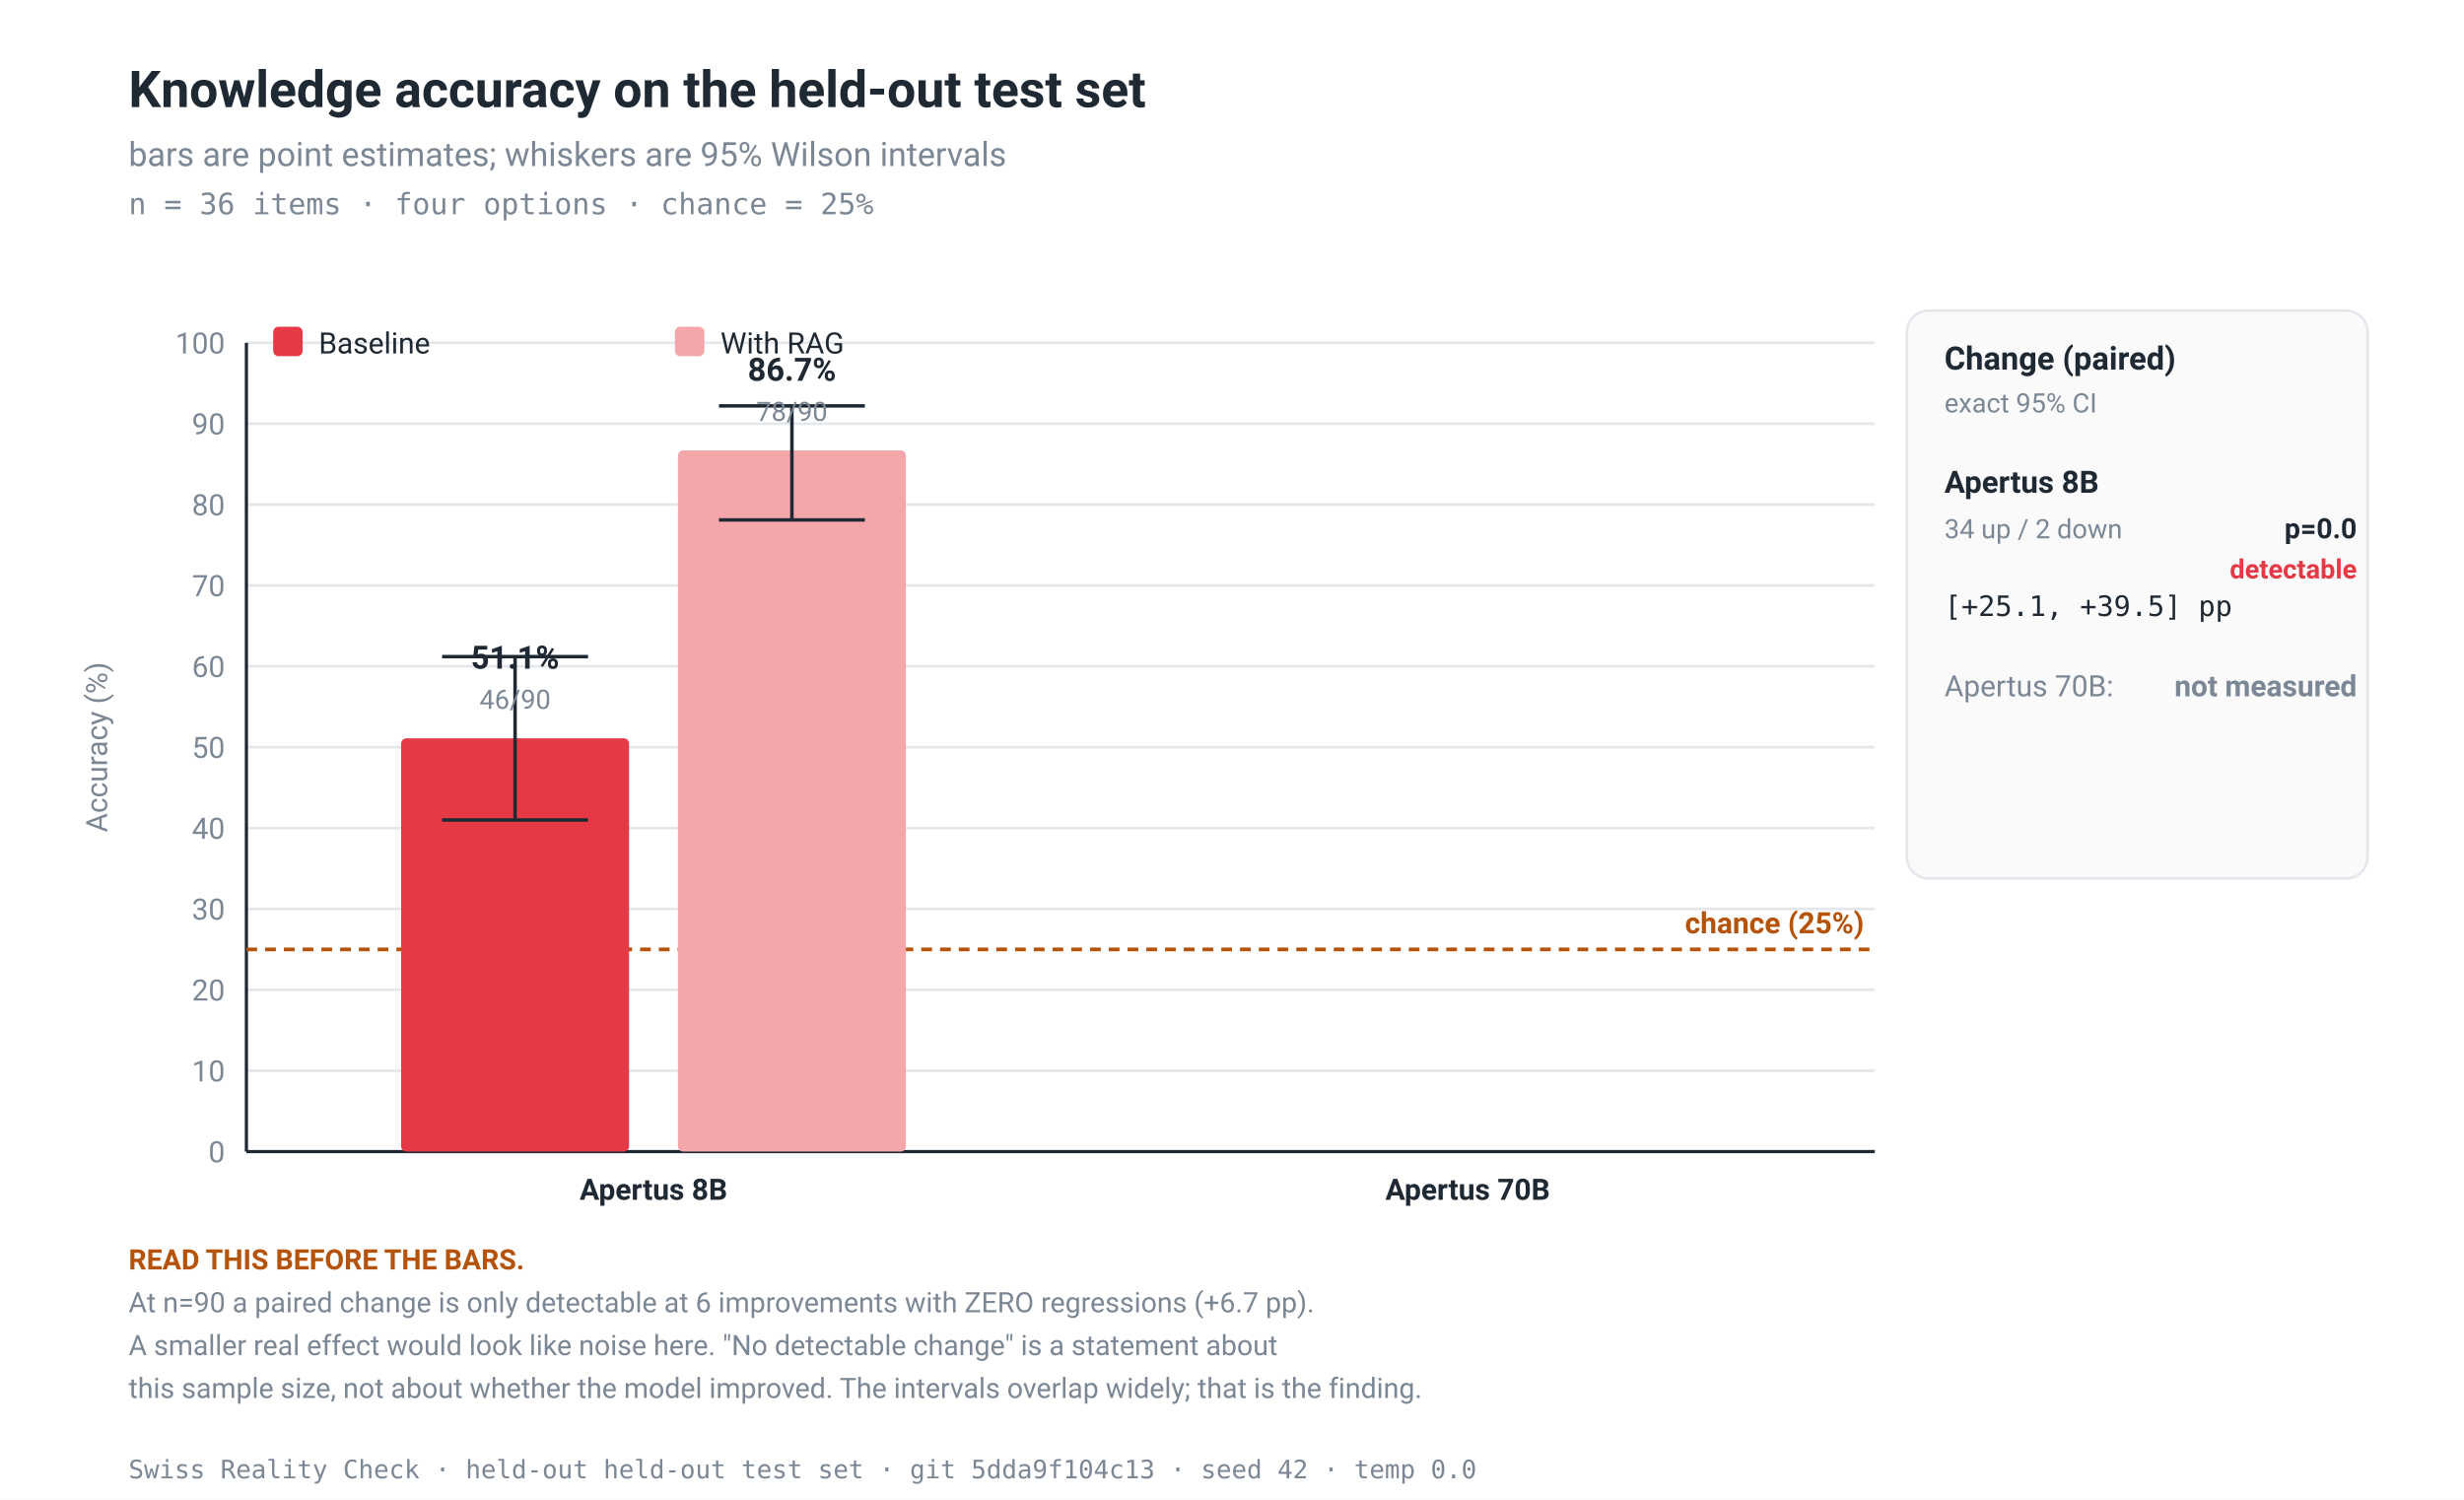
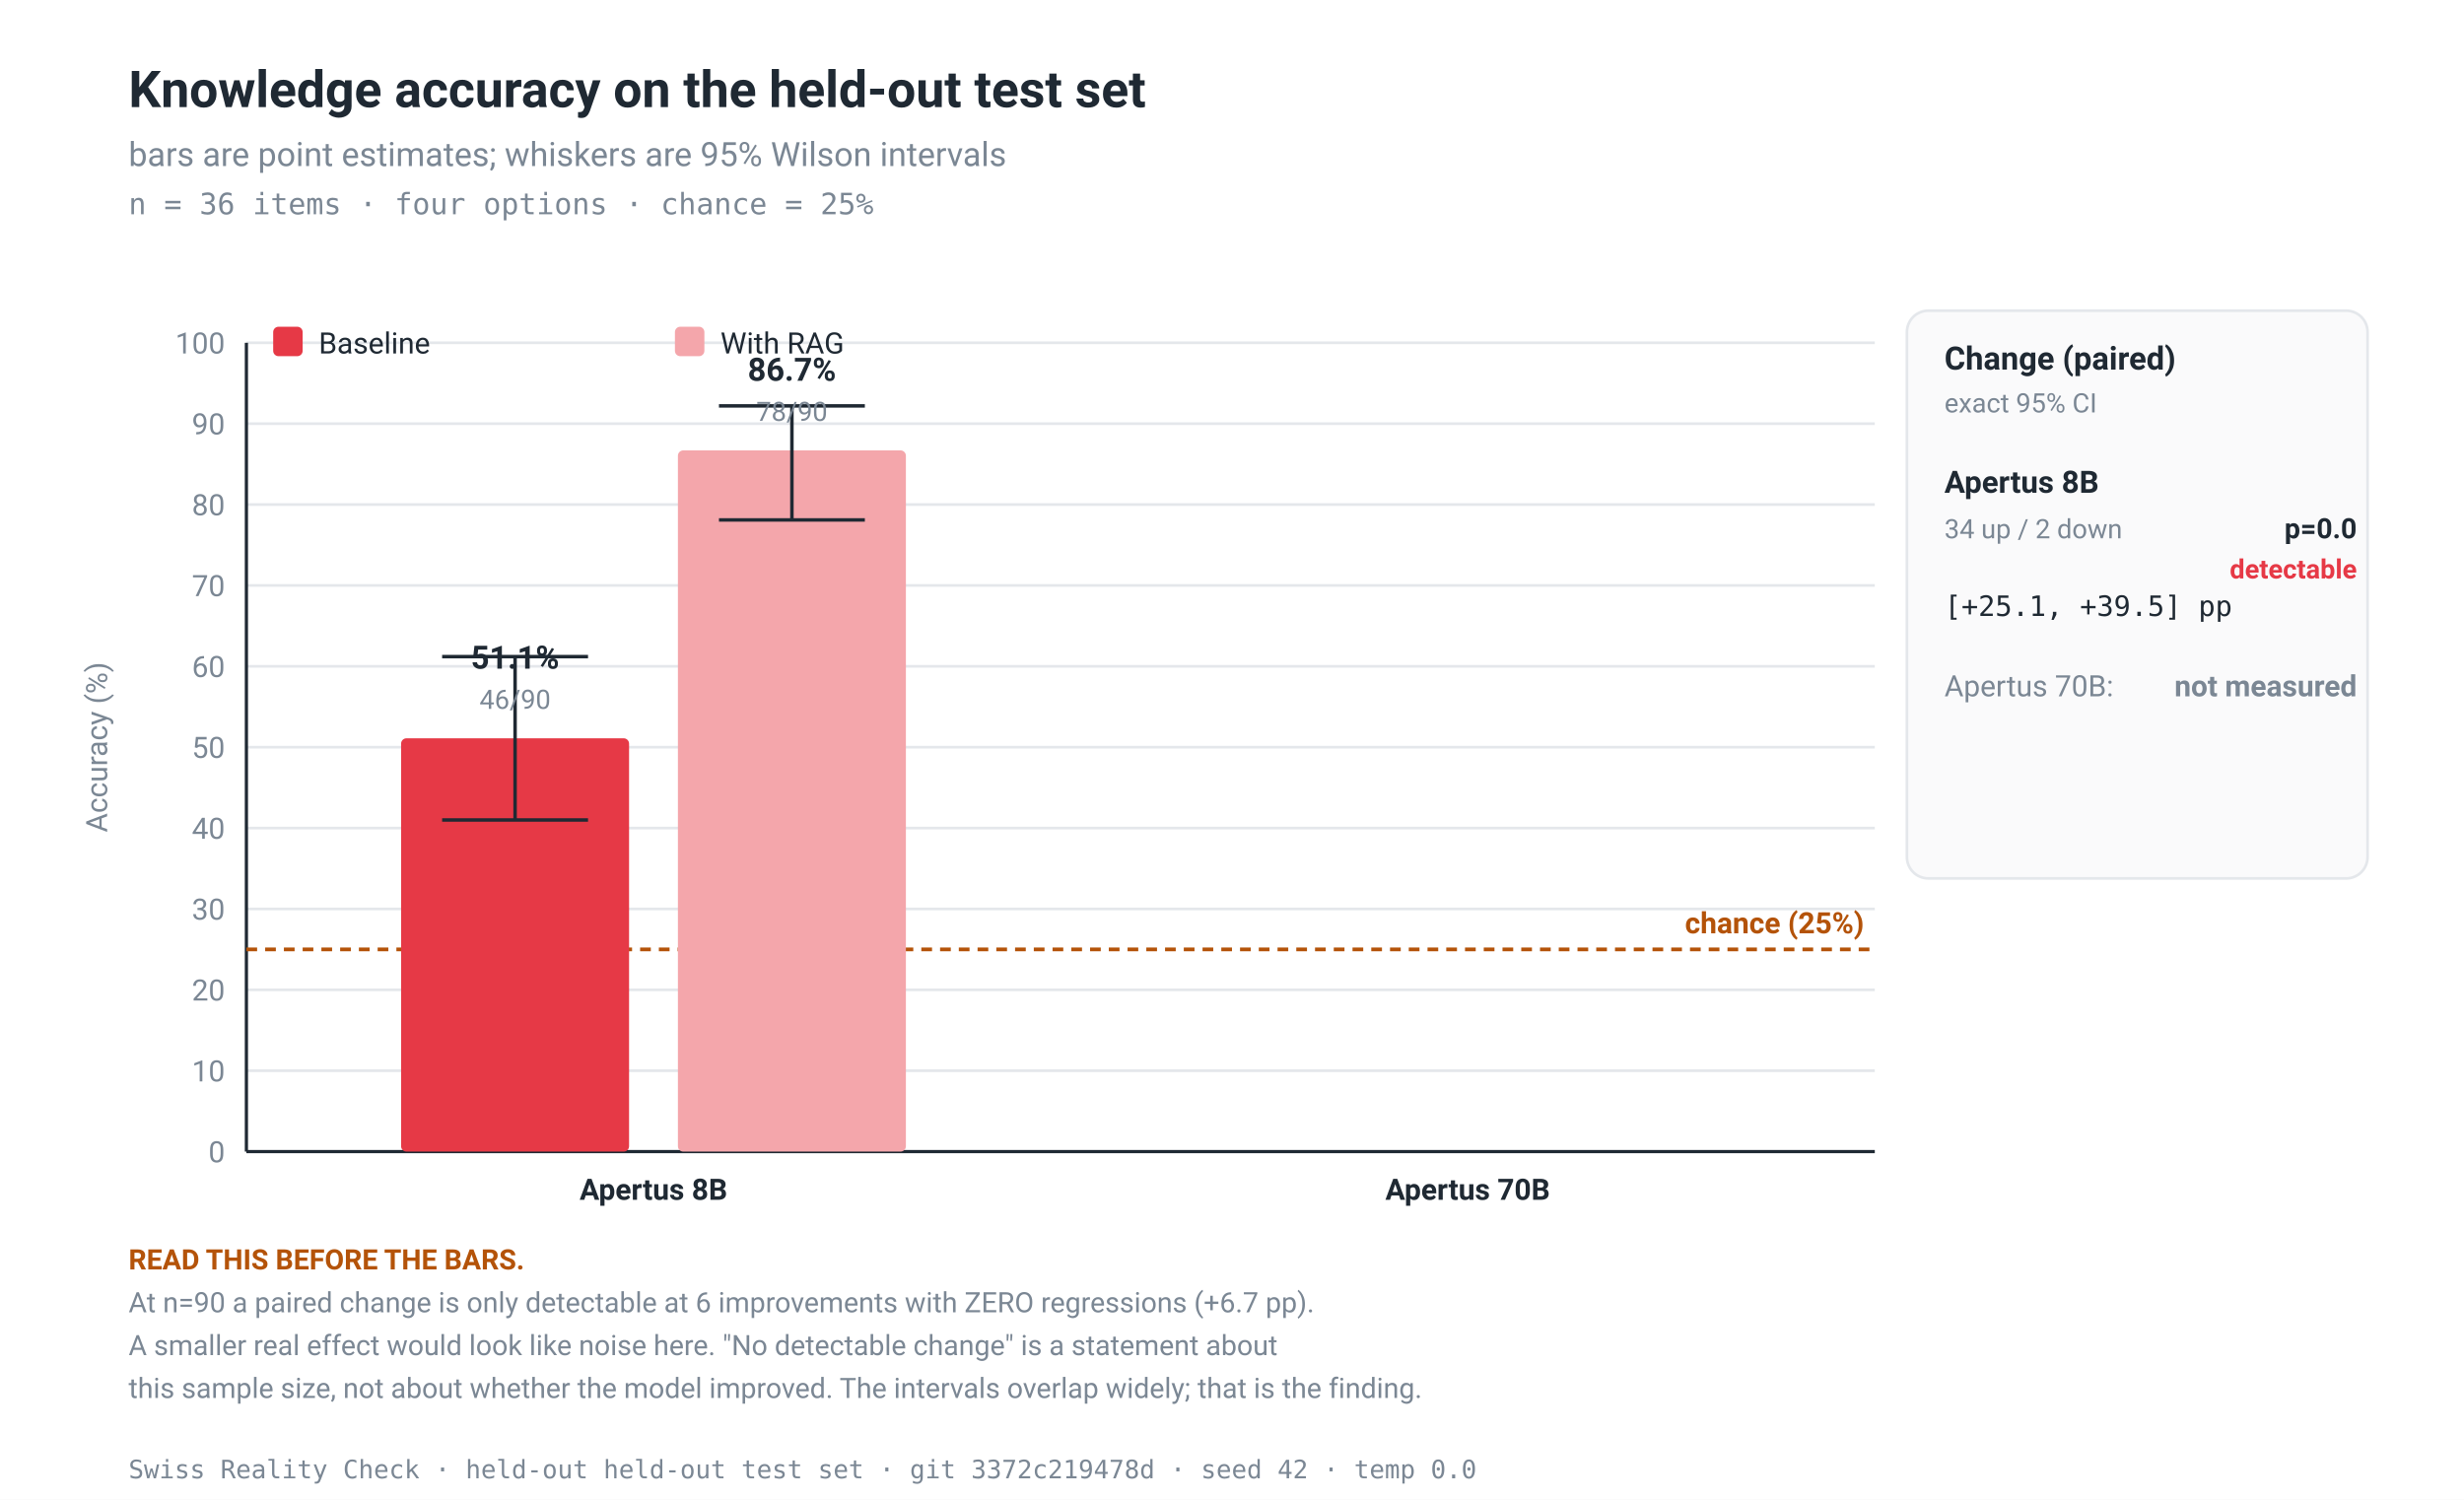
<svg xmlns="http://www.w3.org/2000/svg" width="920" height="560" viewBox="0 0 920 560" role="img" aria-labelledby="t" font-family="ui-sans-serif, -apple-system, 'Segoe UI', Roboto, 'Helvetica Neue', Arial, sans-serif">
  <rect width="920" height="560" fill="#FFFFFF" />
  <text x="48.00" y="40.00" font-family="ui-sans-serif, -apple-system, 'Segoe UI', Roboto, 'Helvetica Neue', Arial, sans-serif" font-size="19" fill="#1F2933" font-weight="bold" text-anchor="start" opacity="1.0" font-style="">Knowledge accuracy on the held-out test set</text>
  <text x="48.00" y="62.00" font-family="ui-sans-serif, -apple-system, 'Segoe UI', Roboto, 'Helvetica Neue', Arial, sans-serif" font-size="12.5" fill="#7B8794" font-weight="normal" text-anchor="start" opacity="1.0" font-style="">bars are point estimates; whiskers are 95% Wilson intervals</text>
  <text x="48.00" y="80.00" font-family="ui-monospace, SFMono-Regular, Menlo, Consolas, monospace" font-size="11" fill="#7B8794" font-weight="normal" text-anchor="start" opacity="1.0" font-style="">n = 36 items · four options · chance = 25%</text>
  <line x1="92.00" y1="430.00" x2="700.00" y2="430.00" stroke="#E4E7EB" stroke-width="1" stroke-linecap="butt" />
  <text x="84.00" y="434.00" font-family="ui-sans-serif, -apple-system, 'Segoe UI', Roboto, 'Helvetica Neue', Arial, sans-serif" font-size="11" fill="#7B8794" font-weight="normal" text-anchor="end" opacity="1.0" font-style="">0</text>
  <line x1="92.00" y1="399.80" x2="700.00" y2="399.80" stroke="#E4E7EB" stroke-width="1" stroke-linecap="butt" />
  <text x="84.00" y="403.80" font-family="ui-sans-serif, -apple-system, 'Segoe UI', Roboto, 'Helvetica Neue', Arial, sans-serif" font-size="11" fill="#7B8794" font-weight="normal" text-anchor="end" opacity="1.0" font-style="">10</text>
  <line x1="92.00" y1="369.60" x2="700.00" y2="369.60" stroke="#E4E7EB" stroke-width="1" stroke-linecap="butt" />
  <text x="84.00" y="373.60" font-family="ui-sans-serif, -apple-system, 'Segoe UI', Roboto, 'Helvetica Neue', Arial, sans-serif" font-size="11" fill="#7B8794" font-weight="normal" text-anchor="end" opacity="1.0" font-style="">20</text>
  <line x1="92.00" y1="339.40" x2="700.00" y2="339.40" stroke="#E4E7EB" stroke-width="1" stroke-linecap="butt" />
  <text x="84.00" y="343.40" font-family="ui-sans-serif, -apple-system, 'Segoe UI', Roboto, 'Helvetica Neue', Arial, sans-serif" font-size="11" fill="#7B8794" font-weight="normal" text-anchor="end" opacity="1.0" font-style="">30</text>
  <line x1="92.00" y1="309.20" x2="700.00" y2="309.20" stroke="#E4E7EB" stroke-width="1" stroke-linecap="butt" />
  <text x="84.00" y="313.20" font-family="ui-sans-serif, -apple-system, 'Segoe UI', Roboto, 'Helvetica Neue', Arial, sans-serif" font-size="11" fill="#7B8794" font-weight="normal" text-anchor="end" opacity="1.0" font-style="">40</text>
  <line x1="92.00" y1="279.00" x2="700.00" y2="279.00" stroke="#E4E7EB" stroke-width="1" stroke-linecap="butt" />
  <text x="84.00" y="283.00" font-family="ui-sans-serif, -apple-system, 'Segoe UI', Roboto, 'Helvetica Neue', Arial, sans-serif" font-size="11" fill="#7B8794" font-weight="normal" text-anchor="end" opacity="1.0" font-style="">50</text>
  <line x1="92.00" y1="248.80" x2="700.00" y2="248.80" stroke="#E4E7EB" stroke-width="1" stroke-linecap="butt" />
  <text x="84.00" y="252.80" font-family="ui-sans-serif, -apple-system, 'Segoe UI', Roboto, 'Helvetica Neue', Arial, sans-serif" font-size="11" fill="#7B8794" font-weight="normal" text-anchor="end" opacity="1.0" font-style="">60</text>
  <line x1="92.00" y1="218.60" x2="700.00" y2="218.60" stroke="#E4E7EB" stroke-width="1" stroke-linecap="butt" />
  <text x="84.00" y="222.60" font-family="ui-sans-serif, -apple-system, 'Segoe UI', Roboto, 'Helvetica Neue', Arial, sans-serif" font-size="11" fill="#7B8794" font-weight="normal" text-anchor="end" opacity="1.0" font-style="">70</text>
  <line x1="92.00" y1="188.40" x2="700.00" y2="188.40" stroke="#E4E7EB" stroke-width="1" stroke-linecap="butt" />
  <text x="84.00" y="192.40" font-family="ui-sans-serif, -apple-system, 'Segoe UI', Roboto, 'Helvetica Neue', Arial, sans-serif" font-size="11" fill="#7B8794" font-weight="normal" text-anchor="end" opacity="1.0" font-style="">80</text>
  <line x1="92.00" y1="158.20" x2="700.00" y2="158.20" stroke="#E4E7EB" stroke-width="1" stroke-linecap="butt" />
  <text x="84.00" y="162.20" font-family="ui-sans-serif, -apple-system, 'Segoe UI', Roboto, 'Helvetica Neue', Arial, sans-serif" font-size="11" fill="#7B8794" font-weight="normal" text-anchor="end" opacity="1.0" font-style="">90</text>
  <line x1="92.00" y1="128.00" x2="700.00" y2="128.00" stroke="#E4E7EB" stroke-width="1" stroke-linecap="butt" />
  <text x="84.00" y="132.00" font-family="ui-sans-serif, -apple-system, 'Segoe UI', Roboto, 'Helvetica Neue', Arial, sans-serif" font-size="11" fill="#7B8794" font-weight="normal" text-anchor="end" opacity="1.0" font-style="">100</text>
  <line x1="92.00" y1="128.00" x2="92.00" y2="430.00" stroke="#1F2933" stroke-width="1.2" stroke-linecap="butt" />
  <line x1="92.00" y1="430.00" x2="700.00" y2="430.00" stroke="#1F2933" stroke-width="1.2" stroke-linecap="butt" />
  <text x="40.00" y="279.00" font-family="ui-sans-serif, -apple-system, 'Segoe UI', Roboto, 'Helvetica Neue', Arial, sans-serif" font-size="11" fill="#7B8794" font-weight="normal" text-anchor="middle" transform="rotate(-90 40.00 279.00)">Accuracy (%)</text>
  <line x1="92.00" y1="354.50" x2="700.00" y2="354.50" stroke="#B45309" stroke-width="1.4" stroke-linecap="butt" stroke-dasharray="4 3" />
  <text x="696.00" y="348.50" font-family="ui-sans-serif, -apple-system, 'Segoe UI', Roboto, 'Helvetica Neue', Arial, sans-serif" font-size="11" fill="#B45309" font-weight="bold" text-anchor="end" opacity="1.0" font-style="">chance (25%)</text>
  <rect x="149.76" y="275.68" width="85.12" height="154.32" rx="2" fill="#E63946" stroke="none" stroke-width="1.4" opacity="1.0" />
  <line x1="192.32" y1="245.18" x2="192.32" y2="306.18" stroke="#1F2933" stroke-width="1.3" stroke-linecap="butt" />
  <line x1="165.08" y1="245.18" x2="219.56" y2="245.18" stroke="#1F2933" stroke-width="1.3" stroke-linecap="butt" />
  <line x1="165.08" y1="306.18" x2="219.56" y2="306.18" stroke="#1F2933" stroke-width="1.3" stroke-linecap="butt" />
  <text x="192.32" y="249.68" font-family="ui-sans-serif, -apple-system, 'Segoe UI', Roboto, 'Helvetica Neue', Arial, sans-serif" font-size="12" fill="#1F2933" font-weight="bold" text-anchor="middle" opacity="1.0" font-style="">51.1%</text>
  <text x="192.32" y="264.68" font-family="ui-sans-serif, -apple-system, 'Segoe UI', Roboto, 'Helvetica Neue', Arial, sans-serif" font-size="10" fill="#7B8794" font-weight="normal" text-anchor="middle" opacity="1.0" font-style="">46/90</text>
  <rect x="253.12" y="168.17" width="85.12" height="261.83" rx="2" fill="#F4A6AB" stroke="none" stroke-width="1.4" opacity="1.0" />
  <line x1="295.68" y1="151.56" x2="295.68" y2="194.14" stroke="#1F2933" stroke-width="1.3" stroke-linecap="butt" />
  <line x1="268.44" y1="151.56" x2="322.92" y2="151.56" stroke="#1F2933" stroke-width="1.3" stroke-linecap="butt" />
  <line x1="268.44" y1="194.14" x2="322.92" y2="194.14" stroke="#1F2933" stroke-width="1.3" stroke-linecap="butt" />
  <text x="295.68" y="142.17" font-family="ui-sans-serif, -apple-system, 'Segoe UI', Roboto, 'Helvetica Neue', Arial, sans-serif" font-size="12" fill="#1F2933" font-weight="bold" text-anchor="middle" opacity="1.0" font-style="">86.7%</text>
  <text x="295.68" y="157.17" font-family="ui-sans-serif, -apple-system, 'Segoe UI', Roboto, 'Helvetica Neue', Arial, sans-serif" font-size="10" fill="#7B8794" font-weight="normal" text-anchor="middle" opacity="1.0" font-style="">78/90</text>
  <text x="244.00" y="448.00" font-family="ui-sans-serif, -apple-system, 'Segoe UI', Roboto, 'Helvetica Neue', Arial, sans-serif" font-size="11" fill="#1F2933" font-weight="bold" text-anchor="middle" opacity="1.0" font-style="">Apertus 8B</text>
  <text x="548.00" y="448.00" font-family="ui-sans-serif, -apple-system, 'Segoe UI', Roboto, 'Helvetica Neue', Arial, sans-serif" font-size="11" fill="#1F2933" font-weight="bold" text-anchor="middle" opacity="1.0" font-style="">Apertus 70B</text>
  <rect x="102.00" y="122.00" width="11.00" height="11.00" rx="2" fill="#E63946" stroke="none" stroke-width="1" opacity="1.0" />
  <text x="119.00" y="132.00" font-family="ui-sans-serif, -apple-system, 'Segoe UI', Roboto, 'Helvetica Neue', Arial, sans-serif" font-size="11" fill="#1F2933" font-weight="normal" text-anchor="start" opacity="1.0" font-style="">Baseline</text>
  <rect x="252.00" y="122.00" width="11.00" height="11.00" rx="2" fill="#F4A6AB" stroke="none" stroke-width="1" opacity="1.0" />
  <text x="269.00" y="132.00" font-family="ui-sans-serif, -apple-system, 'Segoe UI', Roboto, 'Helvetica Neue', Arial, sans-serif" font-size="11" fill="#1F2933" font-weight="normal" text-anchor="start" opacity="1.0" font-style="">With RAG</text>
  <rect x="712.00" y="116.00" width="172.00" height="212.00" rx="8" fill="#FAFAFB" stroke="#E4E7EB" stroke-width="1" opacity="1.0" />
  <text x="726.00" y="138.00" font-family="ui-sans-serif, -apple-system, 'Segoe UI', Roboto, 'Helvetica Neue', Arial, sans-serif" font-size="12" fill="#1F2933" font-weight="bold" text-anchor="start" opacity="1.0" font-style="">Change (paired)</text>
  <text x="726.00" y="154.00" font-family="ui-sans-serif, -apple-system, 'Segoe UI', Roboto, 'Helvetica Neue', Arial, sans-serif" font-size="10" fill="#7B8794" font-weight="normal" text-anchor="start" opacity="1.0" font-style="">exact 95% CI</text>
  <text x="726.00" y="184.00" font-family="ui-sans-serif, -apple-system, 'Segoe UI', Roboto, 'Helvetica Neue', Arial, sans-serif" font-size="11.5" fill="#1F2933" font-weight="bold" text-anchor="start" opacity="1.0" font-style="">Apertus 8B</text>
  <text x="726.00" y="201.00" font-family="ui-sans-serif, -apple-system, 'Segoe UI', Roboto, 'Helvetica Neue', Arial, sans-serif" font-size="10" fill="#7B8794" font-weight="normal" text-anchor="start" opacity="1.0" font-style="">34 up / 2 down</text>
  <text x="880.00" y="201.00" font-family="ui-sans-serif, -apple-system, 'Segoe UI', Roboto, 'Helvetica Neue', Arial, sans-serif" font-size="10.5" fill="#1F2933" font-weight="bold" text-anchor="end" opacity="1.0" font-style="">p=0.0</text>
  <text x="880.00" y="216.00" font-family="ui-sans-serif, -apple-system, 'Segoe UI', Roboto, 'Helvetica Neue', Arial, sans-serif" font-size="10" fill="#E63946" font-weight="bold" text-anchor="end" opacity="1.0" font-style="">detectable</text>
  <text x="726.00" y="230.00" font-family="ui-monospace, SFMono-Regular, Menlo, Consolas, monospace" font-size="10.5" fill="#1F2933" font-weight="normal" text-anchor="start" opacity="1.0" font-style="">[+25.1, +39.5] pp</text>
  <text x="726.00" y="260.00" font-family="ui-sans-serif, -apple-system, 'Segoe UI', Roboto, 'Helvetica Neue', Arial, sans-serif" font-size="11" fill="#7B8794" font-weight="normal" text-anchor="start" opacity="1.0" font-style="">Apertus 70B:</text>
  <text x="880.00" y="260.00" font-family="ui-sans-serif, -apple-system, 'Segoe UI', Roboto, 'Helvetica Neue', Arial, sans-serif" font-size="11" fill="#7B8794" font-weight="bold" text-anchor="end" opacity="1.0" font-style="">not measured</text>
  <text x="48.00" y="474.00" font-family="ui-sans-serif, -apple-system, 'Segoe UI', Roboto, 'Helvetica Neue', Arial, sans-serif" font-size="10.5" fill="#B45309" font-weight="bold" text-anchor="start" opacity="1.0" font-style="">READ THIS BEFORE THE BARS.</text>
  <text x="48.00" y="490.00" font-family="ui-sans-serif, -apple-system, 'Segoe UI', Roboto, 'Helvetica Neue', Arial, sans-serif" font-size="10.5" fill="#7B8794" font-weight="normal" text-anchor="start" opacity="1.0" font-style="">At n=90 a paired change is only detectable at 6 improvements with ZERO regressions (+6.7 pp).</text>
  <text x="48.00" y="506.00" font-family="ui-sans-serif, -apple-system, 'Segoe UI', Roboto, 'Helvetica Neue', Arial, sans-serif" font-size="10.5" fill="#7B8794" font-weight="normal" text-anchor="start" opacity="1.0" font-style="">A smaller real effect would look like noise here. "No detectable change" is a statement about</text>
  <text x="48.00" y="522.00" font-family="ui-sans-serif, -apple-system, 'Segoe UI', Roboto, 'Helvetica Neue', Arial, sans-serif" font-size="10.5" fill="#7B8794" font-weight="normal" text-anchor="start" opacity="1.0" font-style="">this sample size, not about whether the model improved. The intervals overlap widely; that is the finding.</text>
-   <text x="48.00" y="552.00" font-family="ui-monospace, SFMono-Regular, Menlo, Consolas, monospace" font-size="9.5" fill="#7B8794" font-weight="normal" text-anchor="start" opacity="1.0" font-style="">Swiss Reality Check · held-out held-out test set · git 5dda9f104c13 · seed 42 · temp 0.0</text>
+   <text x="48.00" y="552.00" font-family="ui-monospace, SFMono-Regular, Menlo, Consolas, monospace" font-size="9.5" fill="#7B8794" font-weight="normal" text-anchor="start" opacity="1.0" font-style="">Swiss Reality Check · held-out held-out test set · git 3372c219478d · seed 42 · temp 0.0</text>
</svg>
